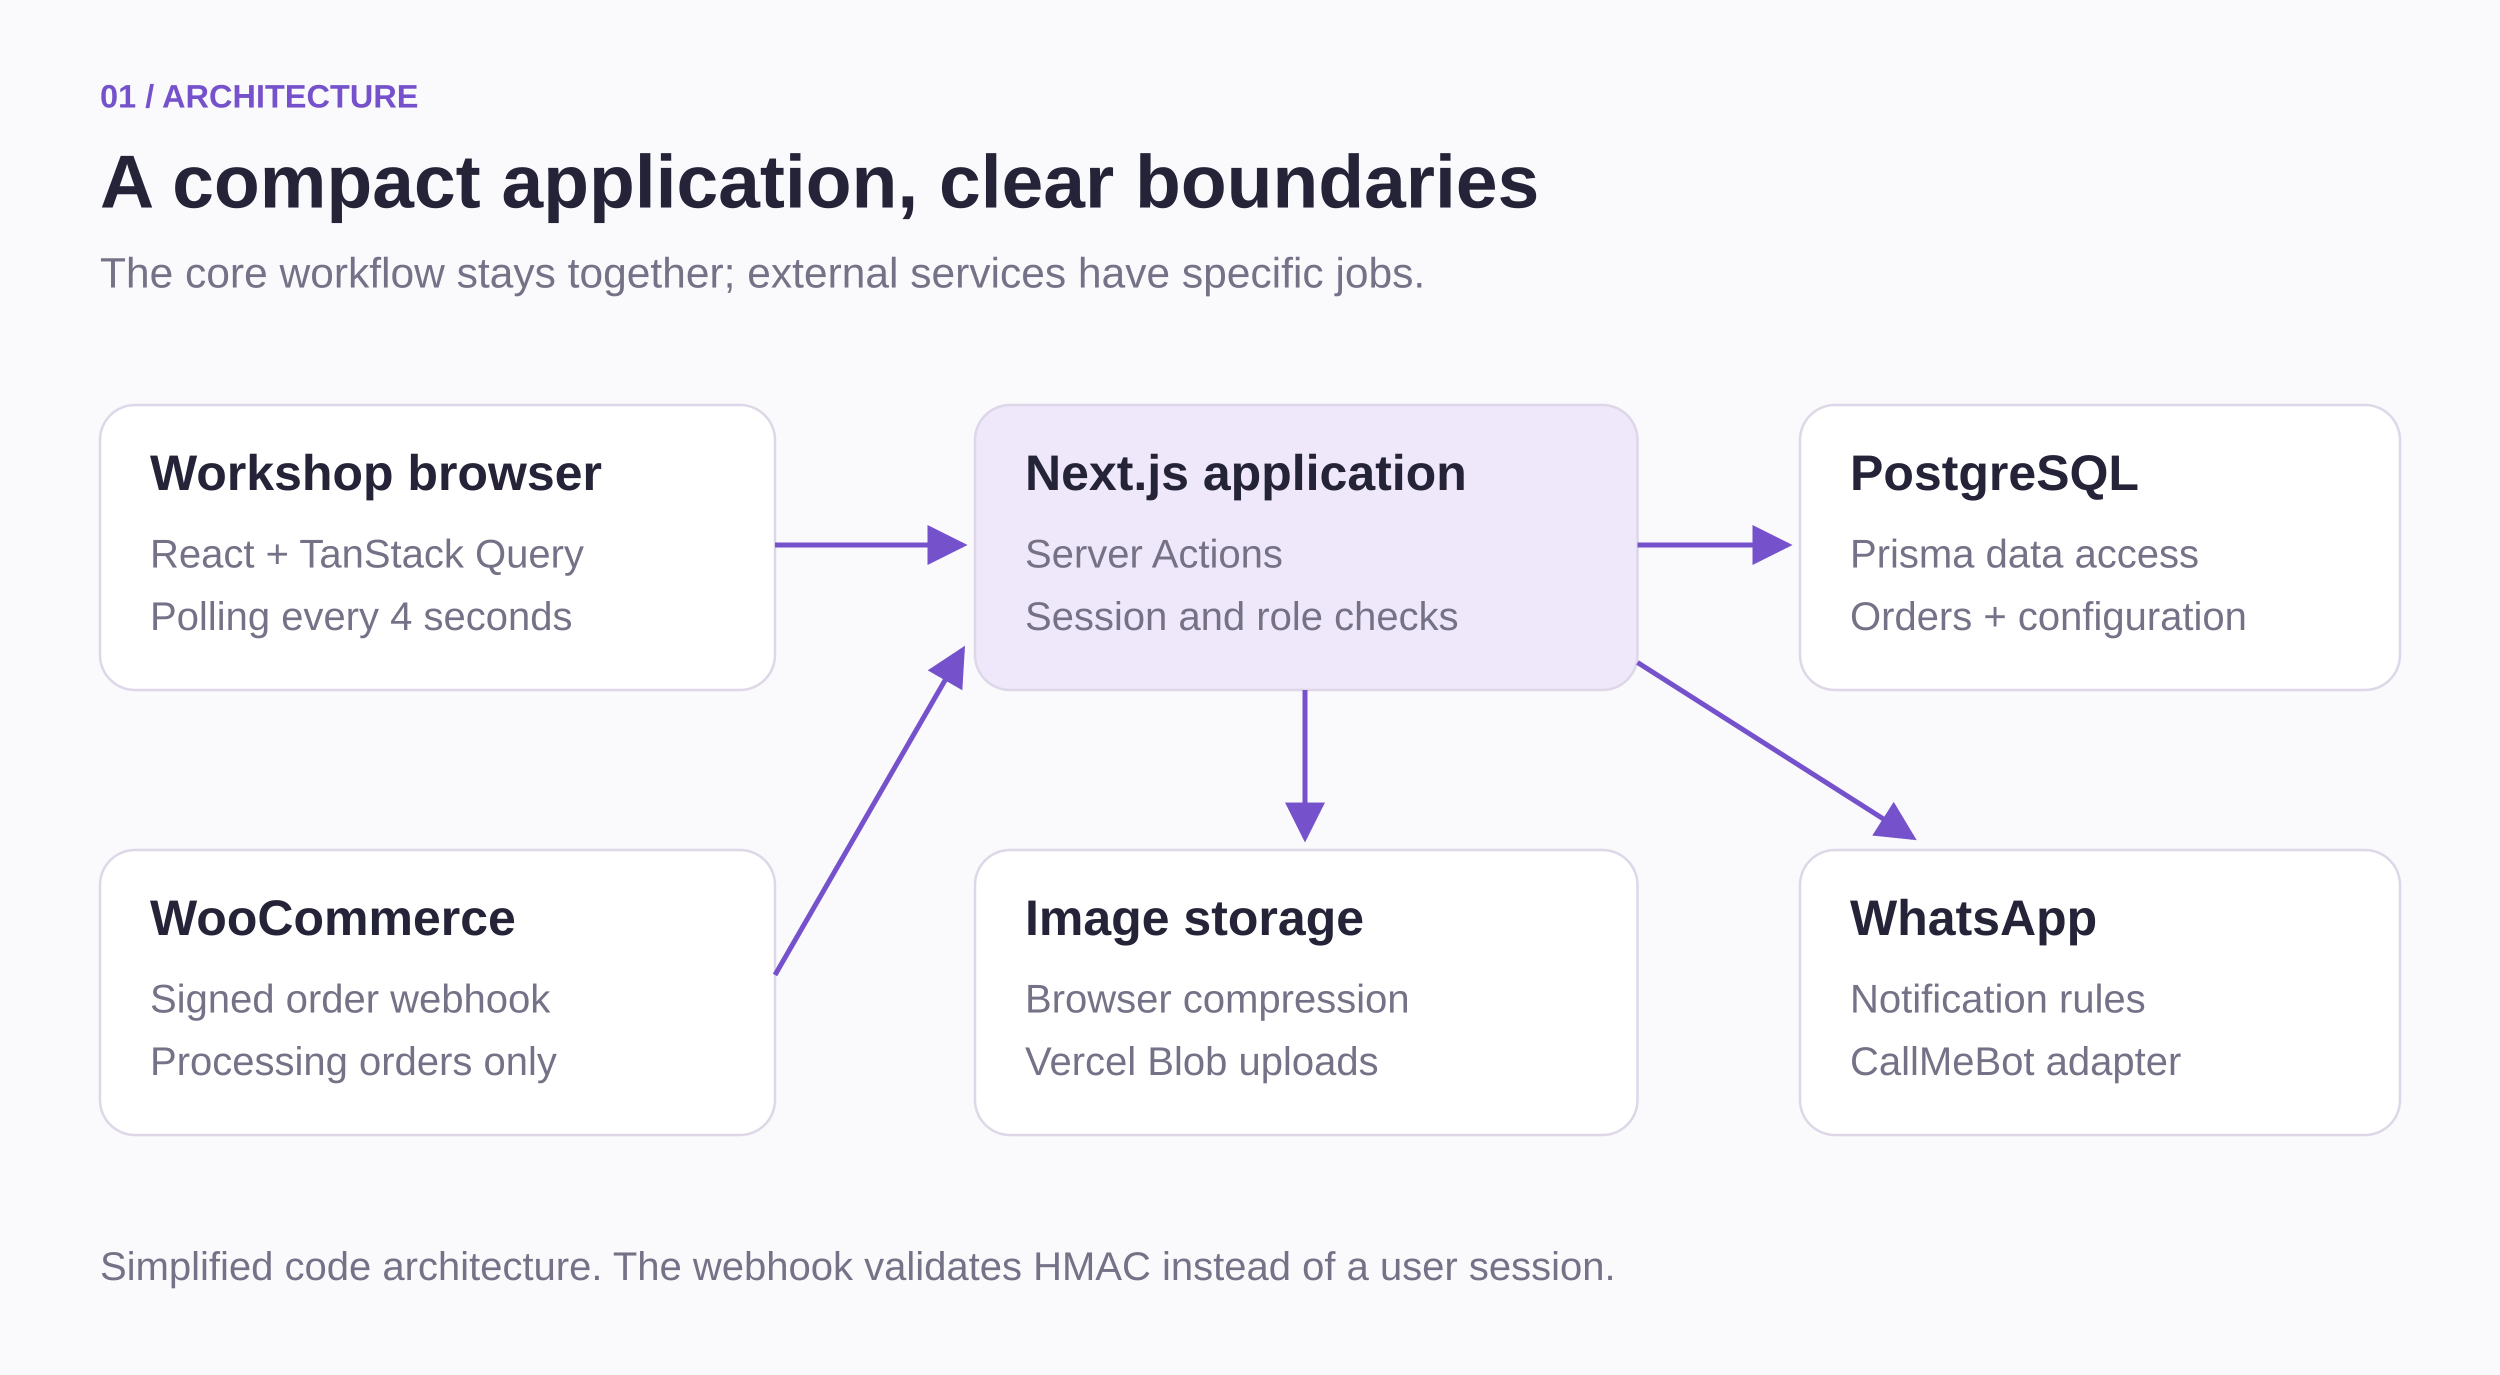
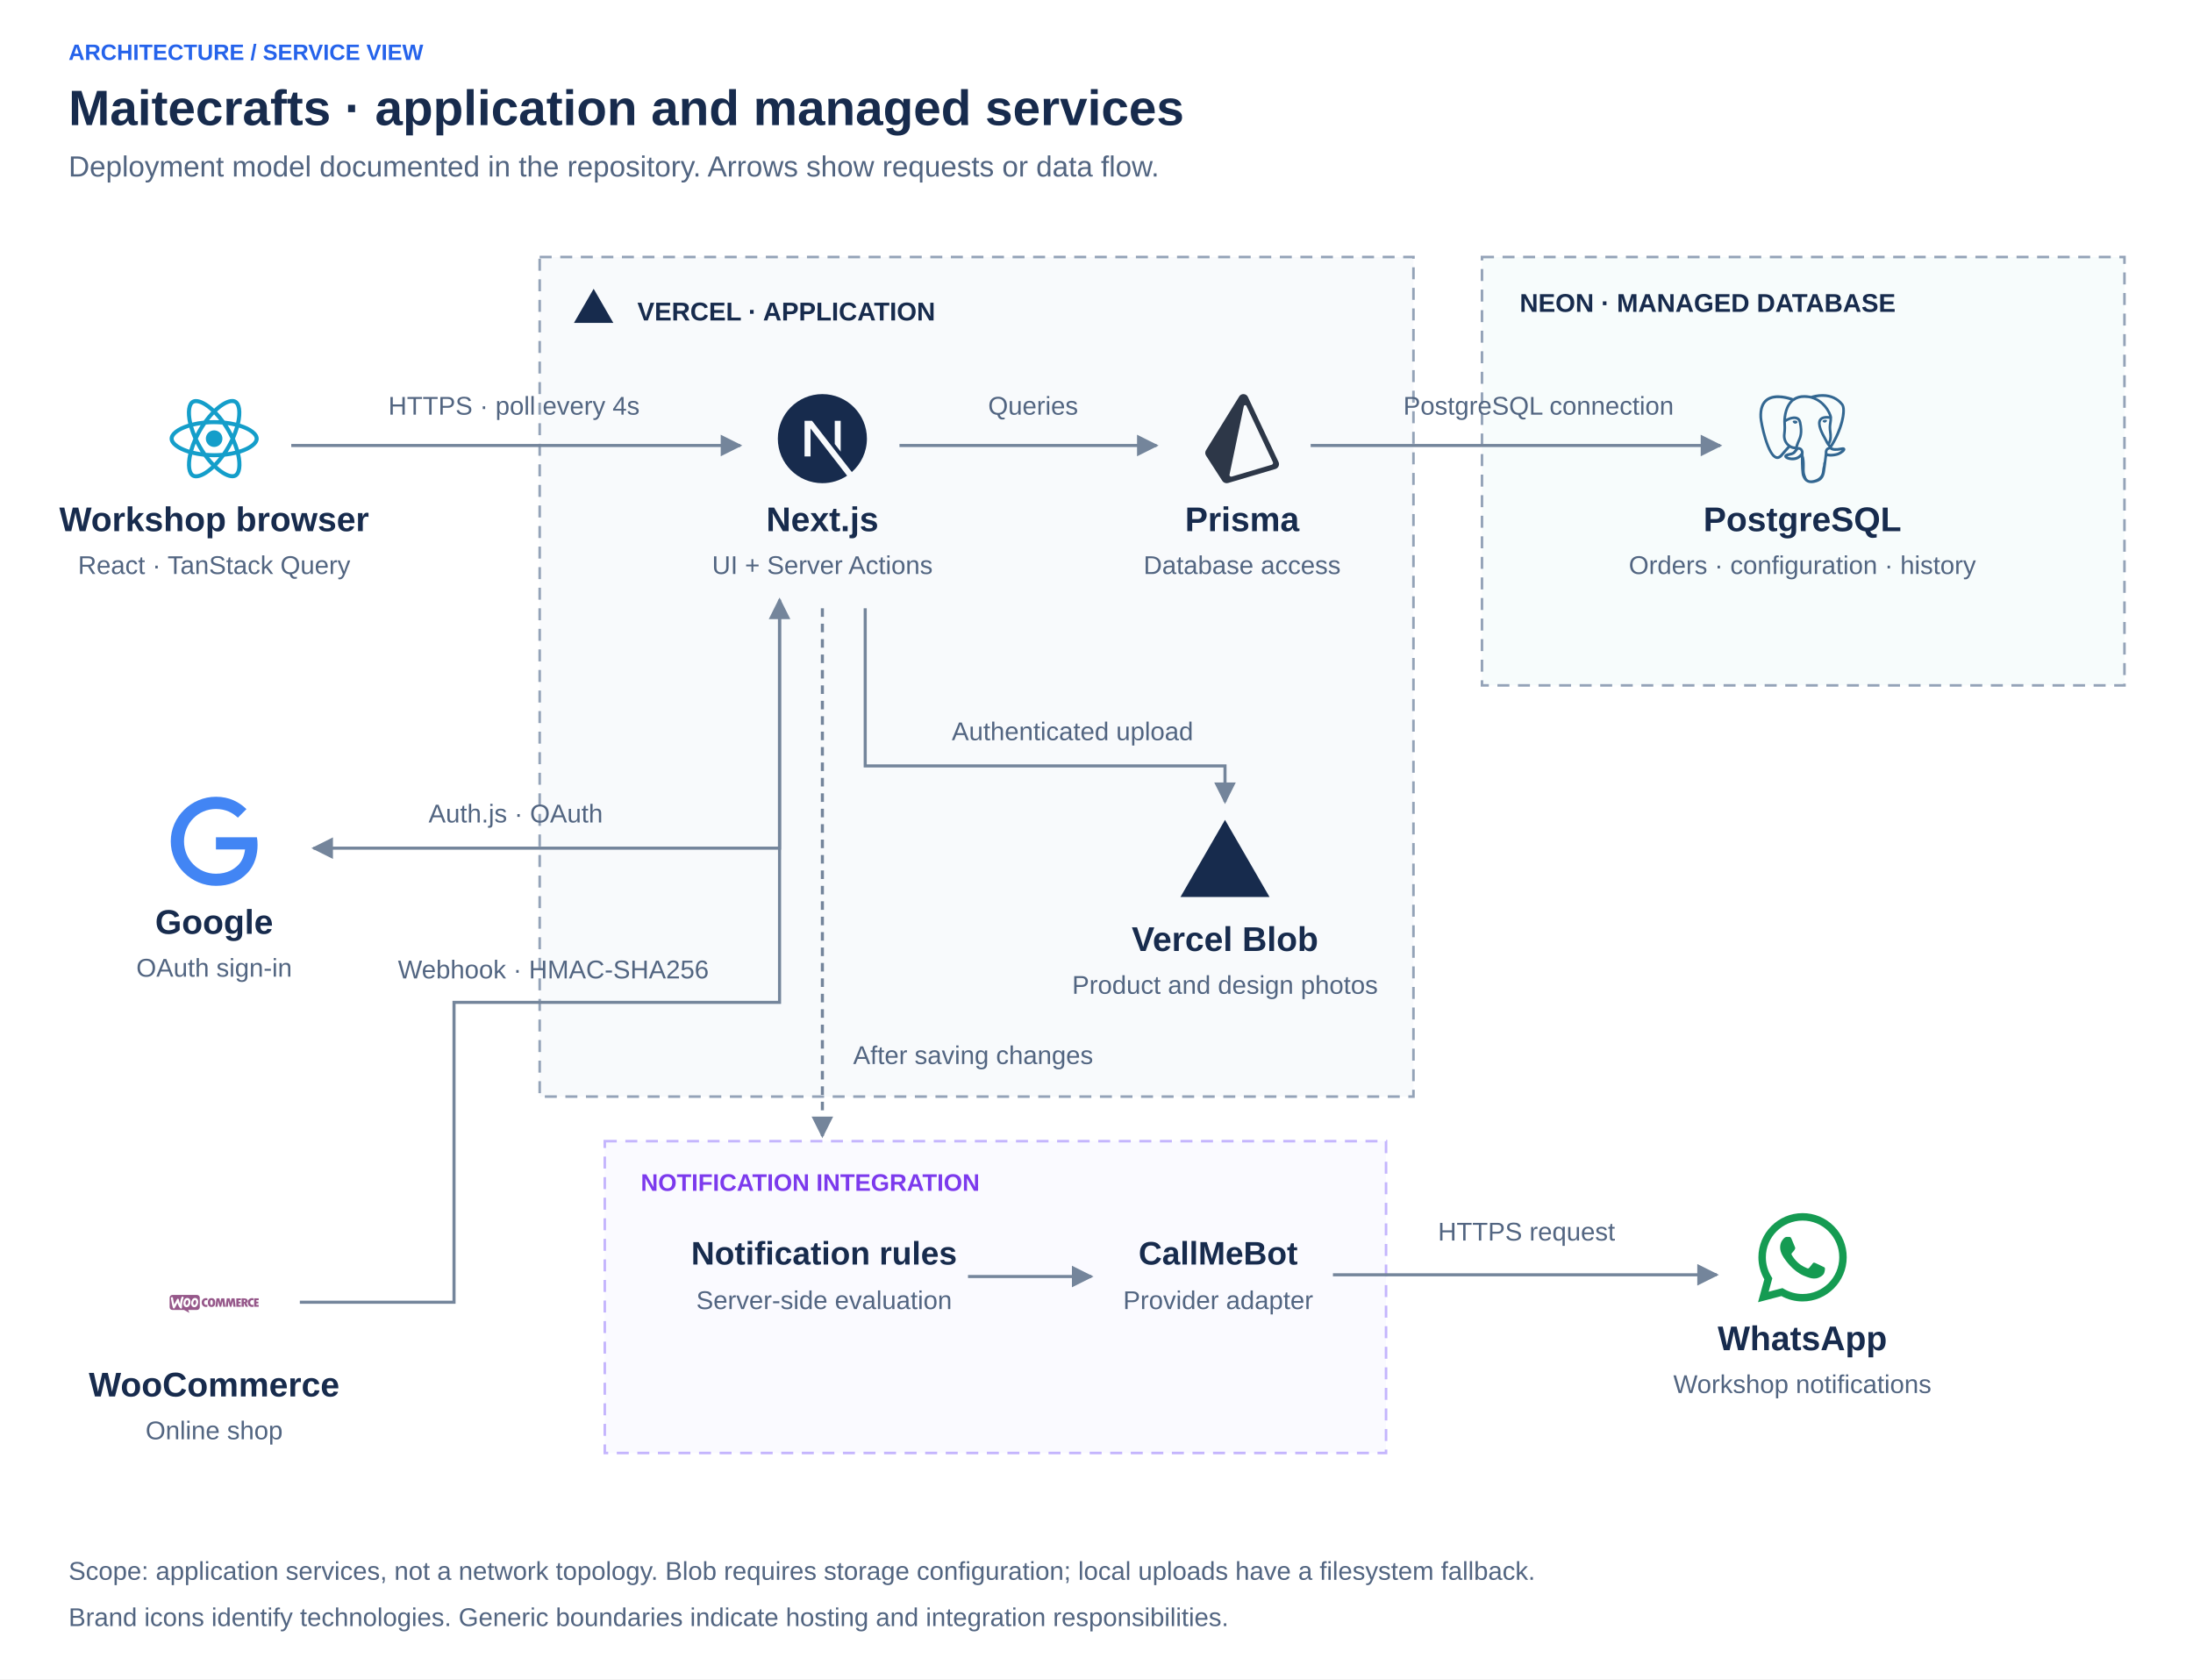
- <svg xmlns="http://www.w3.org/2000/svg" width="1000" height="550" viewBox="0 0 1000 550" role="img" aria-labelledby="title desc">
+ <svg xmlns="http://www.w3.org/2000/svg" width="1280" height="980" viewBox="0 0 1280 980" role="img" aria-labelledby="title desc">
  <defs>
-     <marker id="a" markerWidth="8" markerHeight="8" refX="7" refY="4" orient="auto">
-       <path d="M0 0 L8 4 L0 8" fill="#7552CB" />
+     <marker id="arrow" viewBox="0 0 10 10" refX="9" refY="5" markerWidth="7" markerHeight="7" orient="auto">
+       <path d="M0 0 L10 5 L0 10 Z" fill="#74859B" />
+     </marker>
+     <marker id="one" viewBox="0 0 20 20" refX="19" refY="10" markerWidth="16" markerHeight="16" orient="auto-start-reverse">
+       <path d="M4 2 V18 M10 2 V18" fill="none" stroke="#74859B" stroke-width="1.4" />
+     </marker>
+     <marker id="many" viewBox="0 0 30 20" refX="29" refY="10" markerWidth="24" markerHeight="16" orient="auto-start-reverse">
+       <path d="M29 2 L15 10 L29 18" fill="none" stroke="#74859B" stroke-width="1.4" />
+       <circle cx="6" cy="10" r="4" fill="white" stroke="#74859B" stroke-width="1.4" />
    </marker>
  </defs>
-   <rect x="0" y="0" width="1000" height="550" rx="0" fill="#FAF9FC" stroke="#FAF9FC" />
-   <text x="40" y="43" font-family="Arial, sans-serif" font-size="13" font-weight="700" fill="#7552CB">01 / ARCHITECTURE</text>
-   <text x="40" y="83" font-family="Arial, sans-serif" font-size="30" font-weight="700" fill="#242338">A compact application, clear boundaries</text>
-   <text x="40" y="115" font-family="Arial, sans-serif" font-size="17" font-weight="400" fill="#757187">The core workflow stays together; external services have specific jobs.</text>
-   <rect x="40" y="162" width="270" height="114" rx="14" fill="white" stroke="#DDD7E8" />
-   <text x="60" y="196" font-family="Arial, sans-serif" font-size="20" font-weight="700" fill="#242338">Workshop browser</text>
-   <text x="60" y="227" font-family="Arial, sans-serif" font-size="16" font-weight="400" fill="#757187">React + TanStack Query</text>
-   <text x="60" y="252" font-family="Arial, sans-serif" font-size="16" font-weight="400" fill="#757187">Polling every 4 seconds</text>
-   <rect x="390" y="162" width="265" height="114" rx="14" fill="#EEE8FA" stroke="#DDD7E8" />
-   <text x="410" y="196" font-family="Arial, sans-serif" font-size="20" font-weight="700" fill="#242338">Next.js application</text>
-   <text x="410" y="227" font-family="Arial, sans-serif" font-size="16" font-weight="400" fill="#757187">Server Actions</text>
-   <text x="410" y="252" font-family="Arial, sans-serif" font-size="16" font-weight="400" fill="#757187">Session and role checks</text>
-   <path d="M310 218 L385 218" fill="none" stroke="#7552CB" stroke-width="2" marker-end="url(#a)" />
-   <rect x="720" y="162" width="240" height="114" rx="14" fill="white" stroke="#DDD7E8" />
-   <text x="740" y="196" font-family="Arial, sans-serif" font-size="20" font-weight="700" fill="#242338">PostgreSQL</text>
-   <text x="740" y="227" font-family="Arial, sans-serif" font-size="16" font-weight="400" fill="#757187">Prisma data access</text>
-   <text x="740" y="252" font-family="Arial, sans-serif" font-size="16" font-weight="400" fill="#757187">Orders + configuration</text>
-   <path d="M655 218 L715 218" fill="none" stroke="#7552CB" stroke-width="2" marker-end="url(#a)" />
-   <rect x="40" y="340" width="270" height="114" rx="14" fill="white" stroke="#DDD7E8" />
-   <text x="60" y="374" font-family="Arial, sans-serif" font-size="20" font-weight="700" fill="#242338">WooCommerce</text>
-   <text x="60" y="405" font-family="Arial, sans-serif" font-size="16" font-weight="400" fill="#757187">Signed order webhook</text>
-   <text x="60" y="430" font-family="Arial, sans-serif" font-size="16" font-weight="400" fill="#757187">Processing orders only</text>
-   <path d="M310 390 L385 260" fill="none" stroke="#7552CB" stroke-width="2" marker-end="url(#a)" />
-   <rect x="390" y="340" width="265" height="114" rx="14" fill="white" stroke="#DDD7E8" />
-   <text x="410" y="374" font-family="Arial, sans-serif" font-size="20" font-weight="700" fill="#242338">Image storage</text>
-   <text x="410" y="405" font-family="Arial, sans-serif" font-size="16" font-weight="400" fill="#757187">Browser compression</text>
-   <text x="410" y="430" font-family="Arial, sans-serif" font-size="16" font-weight="400" fill="#757187">Vercel Blob uploads</text>
-   <path d="M522 276 L522 335" fill="none" stroke="#7552CB" stroke-width="2" marker-end="url(#a)" />
-   <rect x="720" y="340" width="240" height="114" rx="14" fill="white" stroke="#DDD7E8" />
-   <text x="740" y="374" font-family="Arial, sans-serif" font-size="20" font-weight="700" fill="#242338">WhatsApp</text>
-   <text x="740" y="405" font-family="Arial, sans-serif" font-size="16" font-weight="400" fill="#757187">Notification rules</text>
-   <text x="740" y="430" font-family="Arial, sans-serif" font-size="16" font-weight="400" fill="#757187">CallMeBot adapter</text>
-   <path d="M655 265 L765 335" fill="none" stroke="#7552CB" stroke-width="2" marker-end="url(#a)" />
-   <text x="40" y="512" font-family="Arial, sans-serif" font-size="16" font-weight="400" fill="#757187">Simplified code architecture. The webhook validates HMAC instead of a user session.</text>
+   <rect width="100%" height="100%" fill="white" />
+   <text x="40" y="35" font-family="Arial, Helvetica, sans-serif" font-size="13" fill="#2563EB" font-weight="700" text-anchor="start">ARCHITECTURE / SERVICE VIEW</text>
+   <text x="40" y="73" font-family="Arial, Helvetica, sans-serif" font-size="29" fill="#172B4D" font-weight="700" text-anchor="start">Maitecrafts · application and managed services</text>
+   <text x="40" y="103" font-family="Arial, Helvetica, sans-serif" font-size="17" fill="#526581" font-weight="400" text-anchor="start">Deployment model documented in the repository. Arrows show requests or data flow.</text>
+   <rect x="315" y="150" width="510" height="490" rx="0" fill="#F8FAFC" stroke="#94A3B8" stroke-width="1.5" stroke-dasharray="7 5" />
+   <g transform="translate(335 167) scale(0.9583333)">
+     <path d="m12 1.608 12 20.784H0Z" fill="#172B4D" />
+   </g>
+   <text x="372" y="187" font-family="Arial, Helvetica, sans-serif" font-size="15" fill="#172B4D" font-weight="700" text-anchor="start">VERCEL · APPLICATION</text>
+   <rect x="865" y="150" width="375" height="250" rx="0" fill="#F7FCFC" stroke="#94A3B8" stroke-width="1.5" stroke-dasharray="7 5" />
+   <text x="887" y="182" font-family="Arial, Helvetica, sans-serif" font-size="15" fill="#172B4D" font-weight="700" text-anchor="start">NEON · MANAGED DATABASE</text>
+   <g transform="translate(99 230) scale(2.166667)">
+     <path d="M14.23 12.004a2.236 2.236 0 0 1-2.235 2.236 2.236 2.236 0 0 1-2.236-2.236 2.236 2.236 0 0 1 2.235-2.236 2.236 2.236 0 0 1 2.236 2.236zm2.648-10.69c-1.346 0-3.107.96-4.888 2.622-1.78-1.653-3.542-2.602-4.887-2.602-.41 0-.783.093-1.106.278-1.375.793-1.683 3.264-.973 6.365C1.98 8.917 0 10.42 0 12.004c0 1.59 1.99 3.097 5.043 4.03-.704 3.113-.39 5.588.988 6.38.32.187.69.275 1.102.275 1.345 0 3.107-.96 4.888-2.624 1.78 1.654 3.542 2.603 4.887 2.603.41 0 .783-.09 1.106-.275 1.374-.792 1.683-3.263.973-6.365C22.02 15.096 24 13.59 24 12.004c0-1.59-1.99-3.097-5.043-4.032.704-3.11.39-5.587-.988-6.38-.318-.184-.688-.277-1.092-.278zm-.005 1.09v.006c.225 0 .406.044.558.127.666.382.955 1.835.73 3.704-.054.46-.142.945-.25 1.44-.96-.236-2.006-.417-3.107-.534-.66-.905-1.345-1.727-2.035-2.447 1.592-1.48 3.087-2.292 4.105-2.295zm-9.77.02c1.012 0 2.514.808 4.11 2.28-.686.72-1.37 1.537-2.02 2.442-1.107.117-2.154.298-3.113.538-.112-.49-.195-.964-.254-1.42-.23-1.868.054-3.32.714-3.707.19-.09.4-.127.563-.132zm4.882 3.05c.455.468.91.992 1.36 1.564-.44-.02-.89-.034-1.345-.034-.46 0-.915.01-1.36.034.44-.572.895-1.096 1.345-1.565zM12 8.1c.74 0 1.477.034 2.202.093.406.582.802 1.203 1.183 1.86.372.64.71 1.29 1.018 1.946-.308.655-.646 1.31-1.013 1.95-.38.66-.773 1.288-1.18 1.87-.728.063-1.466.098-2.21.098-.74 0-1.477-.035-2.202-.093-.406-.582-.802-1.204-1.183-1.86-.372-.64-.71-1.29-1.018-1.946.303-.657.646-1.313 1.013-1.954.38-.66.773-1.286 1.18-1.868.728-.064 1.466-.098 2.21-.098zm-3.635.254c-.24.377-.48.763-.704 1.16-.225.39-.435.782-.635 1.174-.265-.656-.49-1.31-.676-1.947.64-.15 1.315-.283 2.015-.386zm7.26 0c.695.103 1.365.23 2.006.387-.18.632-.405 1.282-.66 1.933-.2-.39-.41-.783-.64-1.174-.225-.392-.465-.774-.705-1.146zm3.063.675c.484.15.944.317 1.375.498 1.732.74 2.852 1.708 2.852 2.476-.005.768-1.125 1.74-2.857 2.475-.42.18-.88.342-1.355.493-.28-.958-.646-1.956-1.1-2.98.45-1.017.81-2.01 1.085-2.964zm-13.395.004c.278.96.645 1.957 1.1 2.98-.45 1.017-.812 2.01-1.086 2.964-.484-.15-.944-.318-1.37-.5-1.732-.737-2.852-1.706-2.852-2.474 0-.768 1.12-1.742 2.852-2.476.42-.18.88-.342 1.356-.494zm11.678 4.28c.265.657.49 1.312.676 1.948-.64.157-1.316.29-2.016.39.24-.375.48-.762.705-1.158.225-.39.435-.788.636-1.18zm-9.945.02c.2.392.41.783.64 1.175.23.39.465.772.705 1.143-.695-.102-1.365-.23-2.006-.386.18-.63.406-1.282.66-1.933zM17.92 16.32c.112.493.2.968.254 1.423.23 1.868-.054 3.32-.714 3.708-.147.09-.338.128-.563.128-1.012 0-2.514-.807-4.11-2.28.686-.72 1.37-1.536 2.02-2.44 1.107-.118 2.154-.3 3.113-.54zm-11.83.01c.96.234 2.006.415 3.107.532.66.905 1.345 1.727 2.035 2.446-1.595 1.483-3.092 2.295-4.11 2.295-.22-.005-.406-.05-.553-.132-.666-.38-.955-1.834-.73-3.703.054-.46.142-.944.25-1.438zm4.56.64c.44.02.89.034 1.345.034.46 0 .915-.01 1.36-.034-.44.572-.895 1.095-1.345 1.565-.455-.47-.91-.993-1.36-1.565z" fill="#149ECA" />
+   </g>
+   <text x="125" y="310" font-family="Arial, Helvetica, sans-serif" font-size="20" fill="#172B4D" font-weight="700" text-anchor="middle">Workshop browser</text>
+   <text x="125" y="335" font-family="Arial, Helvetica, sans-serif" font-size="15" fill="#526581" font-weight="400" text-anchor="middle">React · TanStack Query</text>
+   <g transform="translate(454 230) scale(2.166667)">
+     <path d="M18.665 21.978C16.758 23.255 14.465 24 12 24 5.377 24 0 18.623 0 12S5.377 0 12 0s12 5.377 12 12c0 3.583-1.574 6.801-4.067 9.001L9.219 7.2H7.2v9.596h1.615V9.251l9.85 12.727Zm-3.332-8.533 1.6 2.061V7.2h-1.6v6.245Z" fill="#172B4D" />
+   </g>
+   <text x="480" y="310" font-family="Arial, Helvetica, sans-serif" font-size="20" fill="#172B4D" font-weight="700" text-anchor="middle">Next.js</text>
+   <text x="480" y="335" font-family="Arial, Helvetica, sans-serif" font-size="15" fill="#526581" font-weight="400" text-anchor="middle">UI + Server Actions</text>
+   <g transform="translate(699 230) scale(2.166667)">
+     <path d="M21.807 18.285L13.553.756c-.207-.438-.639-.727-1.129-.754-.502-.029-.952.213-1.206.625L2.266 15.127c-.277.452-.272 1.009.016 1.456l4.376 6.779c.261.405.713.639 1.182.639.133 0 .267-.019.399-.058l12.702-3.757c.389-.115.707-.39.874-.755s.163-.783-.007-1.145zm-1.848.752L9.181 22.224c-.329.098-.645-.187-.576-.519l3.85-18.439c.072-.345.549-.4.699-.08l7.129 15.138c.134.286-.019.622-.325.713z" fill="#2D3748" />
+   </g>
+   <text x="725" y="310" font-family="Arial, Helvetica, sans-serif" font-size="20" fill="#172B4D" font-weight="700" text-anchor="middle">Prisma</text>
+   <text x="725" y="335" font-family="Arial, Helvetica, sans-serif" font-size="15" fill="#526581" font-weight="400" text-anchor="middle">Database access</text>
+   <g transform="translate(1026 230) scale(2.166667)">
+     <path d="M23.559 14.723a.527.527 0 0 0-.056-.119c-.139-.263-.477-.342-1.007-.232-1.653.341-2.293.131-2.526-.019 1.342-2.048 2.445-4.522 3.041-6.83.271-1.051.798-3.524.122-4.732a1.564 1.564 0 0 0-.151-.235C21.693.909 19.801.025 17.51.001c-1.495-.016-2.771.346-3.116.479a9.449 9.449 0 0 0-.516-.082 8.044 8.044 0 0 0-1.311-.128c-1.182-.018-2.204.264-3.05.841-.857-.321-4.789-1.645-7.222.079C.936 2.153.309 3.873.43 6.304c.041.818.507 3.334 1.242 5.744.46 1.506.939 2.702 1.433 3.582.553.994 1.126 1.593 1.714 1.79.447.149 1.133.144 1.858-.728.801-.964 1.59-1.826 1.945-2.207.435.235.906.362 1.39.377a.057.057 0 0 0 0.0.004 11.031 11.031 0 0 0-.247.305c-.339.43-.409.52-1.5.744-.31.064-1.134.234-1.146.811-.003.122.033.231.092.327.227.423.922.61 1.015.633 1.335.334 2.504.092 3.371-.679-.017 2.231.077 4.417.345 5.087.221.553.762 1.905 2.469 1.904.251 0 .526-.029.83-.094 1.782-.382 2.556-1.17 2.855-2.906.15-.871.402-2.875.539-4.101.017-.07.036-.121.057-.136.001-.001.07-.047.427.031a.367.367 0 0 0 .044.007l.254.022.015.001c.847.038 1.911-.143 2.531-.431.644-.299 1.806-1.032 1.595-1.67zM2.371 11.877c-.744-2.436-1.178-4.885-1.212-5.572-.109-2.171.417-3.683 1.562-4.493 1.837-1.299 4.84-.541 6.108-.13-.003.003-.007.006-.01.009-2.024 2.044-1.976 5.536-1.971 5.75-0.0.082.007.199.016.359.035.587.1 1.68-.073 2.918-.161 1.15.194 2.276.973 3.089.081.084.165.163.252.237-.347.371-1.1 1.193-1.903 2.158-.568.682-.96.552-1.089.509-.392-.131-.813-.587-1.238-1.322-.48-.839-.964-2.032-1.415-3.513zm6.007 5.087c-.171-.043-.327-.113-.432-.177.089-.039.237-.09.483-.141 1.283-.264 1.482-.451 1.914-1.0.099-.126.212-.269.367-.443a.355.355 0 0 0 .074-.13c.171-.151.272-.11.437-.042.156.065.308.26.369.475.029.102.062.294-.045.444-.904 1.266-2.222 1.249-3.168 1.013zm2.094-3.988-.052.141c-.133.357-.257.688-.333 1.003-.667-.002-1.317-.287-1.81-.802-.628-.655-.913-1.566-.782-2.5.183-1.308.115-2.447.079-3.059-.005-.086-.009-.161-.012-.22.296-.262 1.666-.996 2.643-.772.446.102.718.406.831.928.585 2.704.077 3.831-.33 4.736-.084.187-.163.363-.231.545zm7.364 4.572c-.017.177-.036.376-.062.596l-.146.438a.355.355 0 0 0-.018.108c-.006.475-.054.649-.115.869-.063.229-.135.489-.179 1.058-.11 1.414-.878 2.227-2.417 2.557-1.516.325-1.784-.497-2.021-1.222a6.582 6.582 0 0 0-.077-.227c-.215-.586-.191-1.412-.157-2.555.017-.561-.025-1.901-.33-2.646.004-.293.011-.591.019-.892a.353.353 0 0 0-.015-.113 1.493 1.493 0 0 0-.044-.208c-.123-.428-.421-.787-.78-.935-.142-.059-.404-.167-.718-.087.067-.276.183-.588.309-.925l.053-.142c.059-.16.134-.326.213-.501.426-.948 1.011-2.245.377-5.177-.237-1.098-1.03-1.634-2.232-1.51-.721.075-1.38.365-1.709.532a5.672 5.672 0 0 0-.196.104c.092-1.106.439-3.174 1.736-4.482a4.031 4.031 0 0 1 .303-.276.353.353 0 0 0 .145-.064c.752-.571 1.694-.851 2.802-.833.409.007.802.034 1.174.081 1.939.354 3.244 1.447 4.036 2.383.814.962 1.255 1.931 1.431 2.454-1.323-.135-2.223.127-2.68.779-.993 1.419.543 4.173 1.281 5.496.135.243.252.452.289.541.24.583.551.971.779 1.255.07.087.137.171.189.245-.401.116-1.121.383-1.055 1.717-.012.156-.042.447-.083.815-.046.208-.07.46-.099.766zm.89-1.621c-.041-.832.269-.918.597-1.01a2.857 2.857 0 0 0 .135-.041 1.202 1.202 0 0 0 .134.103c.57.377 1.582.421 3.007.134-.202.177-.519.399-.953.601-.41.19-1.096.333-1.747.364-.72.034-1.086-.081-1.172-.151zm.57-9.271c-.006.351-.054.669-.105 1.002-.055.358-.112.727-.126 1.176-.014.437.04.891.093 1.33.107.887.216 1.8-.207 2.701a3.527 3.527 0 0 1-.188-.386c-.053-.128-.167-.333-.325-.616-.616-1.104-2.057-3.69-1.319-4.745.38-.543 1.341-.566 2.178-.463zm.228 7.014a12.376 12.376 0 0 0-.085-.107l-.035-.044c.726-1.2.584-2.386.458-3.438-.052-.432-.101-.84-.088-1.223.013-.406.067-.754.118-1.091.064-.415.129-.844.111-1.351.013-.053.019-.116.012-.19-.046-.485-.6-1.938-1.729-3.253-.608-.707-1.49-1.497-2.689-2.039.525-.107 1.233-.203 2.024-.186 2.051.046 3.675.814 4.824 2.282a.908.908 0 0 1 .067.1c.723 1.356-.276 6.275-2.987 10.54zm-8.817-6.116c-.025.179-.309.422-.621.422a.582.582 0 0 1-.081-.006c-.187-.026-.377-.144-.506-.316-.046-.06-.12-.178-.105-.284.005-.04.026-.099.092-.149.118-.089.352-.123.61-.087.316.044.643.194.611.419zm7.931-.411c.011.079-.049.201-.153.31-.068.072-.212.196-.408.223a.546.546 0 0 1-.075.005c-.293 0-.541-.234-.561-.372-.024-.176.264-.311.561-.352.297-.041.611.009.636.185z" fill="#336791" />
+   </g>
+   <text x="1052" y="310" font-family="Arial, Helvetica, sans-serif" font-size="20" fill="#172B4D" font-weight="700" text-anchor="middle">PostgreSQL</text>
+   <text x="1052" y="335" font-family="Arial, Helvetica, sans-serif" font-size="15" fill="#526581" font-weight="400" text-anchor="middle">Orders · configuration · history</text>
+   <path d="M170 260 H432" fill="none" stroke="#74859B" stroke-width="1.8" marker-end="url(#arrow)" />
+   <text x="300" y="242" font-family="Arial, Helvetica, sans-serif" font-size="15" fill="#526581" font-weight="400" text-anchor="middle">HTTPS · poll every 4s</text>
+   <path d="M525 260 H675" fill="none" stroke="#74859B" stroke-width="1.8" marker-end="url(#arrow)" />
+   <text x="603" y="242" font-family="Arial, Helvetica, sans-serif" font-size="15" fill="#526581" font-weight="400" text-anchor="middle">Queries</text>
+   <path d="M765 260 H1004" fill="none" stroke="#74859B" stroke-width="1.8" marker-end="url(#arrow)" />
+   <text x="898" y="242" font-family="Arial, Helvetica, sans-serif" font-size="15" fill="#526581" font-weight="400" text-anchor="middle">PostgreSQL connection</text>
+   <g transform="translate(99 465) scale(2.166667)">
+     <path d="M12.48 10.92v3.28h7.84c-.24 1.84-.853 3.187-1.787 4.133-1.147 1.147-2.933 2.4-6.053 2.4-4.827 0-8.6-3.893-8.6-8.72s3.773-8.72 8.6-8.72c2.6 0 4.507 1.027 5.907 2.347l2.307-2.307C18.747 1.44 16.133 0 12.48 0 5.867 0 .307 5.387.307 12s5.56 12 12.173 12c3.573 0 6.267-1.173 8.373-3.36 2.16-2.16 2.84-5.213 2.84-7.667 0-.76-.053-1.467-.173-2.053H12.48z" fill="#4285F4" />
+   </g>
+   <text x="125" y="545" font-family="Arial, Helvetica, sans-serif" font-size="20" fill="#172B4D" font-weight="700" text-anchor="middle">Google</text>
+   <text x="125" y="570" font-family="Arial, Helvetica, sans-serif" font-size="15" fill="#526581" font-weight="400" text-anchor="middle">OAuth sign-in</text>
+   <g transform="translate(689 475) scale(2.166667)">
+     <path d="m12 1.608 12 20.784H0Z" fill="#172B4D" />
+   </g>
+   <text x="715" y="555" font-family="Arial, Helvetica, sans-serif" font-size="20" fill="#172B4D" font-weight="700" text-anchor="middle">Vercel Blob</text>
+   <text x="715" y="580" font-family="Arial, Helvetica, sans-serif" font-size="15" fill="#526581" font-weight="400" text-anchor="middle">Product and design photos</text>
+   <path d="M455 355 V495 H183" fill="none" stroke="#74859B" stroke-width="1.8" marker-end="url(#arrow)" />
+   <text x="301" y="480" font-family="Arial, Helvetica, sans-serif" font-size="15" fill="#526581" font-weight="400" text-anchor="middle">Auth.js · OAuth</text>
+   <path d="M505 355 V447 H715 V468" fill="none" stroke="#74859B" stroke-width="1.8" marker-end="url(#arrow)" />
+   <text x="626" y="432" font-family="Arial, Helvetica, sans-serif" font-size="15" fill="#526581" font-weight="400" text-anchor="middle">Authenticated upload</text>
+   <g transform="translate(99 735) scale(2.166667)">
+     <path d="M.754 9.58a.754.754 0 00-.754.758v2.525c0 .42.339.758.758.758h3.135l1.431.799-.326-.799h2.373a.757.757 0 00.758-.758v-2.525a.757.757 0 00-.758-.758H.754zm2.709.445h.03c.065.001.124.023.179.067a.26.26 0 01.103.19.29.29 0 01-.033.16c-.13.239-.236.64-.322 1.199-.083.541-.114.965-.094 1.267a.392.392 0 01-.039.219.213.213 0 01-.176.12c-.086.006-.177-.034-.263-.124-.31-.316-.555-.788-.735-1.416-.216.425-.375.744-.478.957-.196.376-.363.568-.502.578-.09.007-.166-.069-.233-.228-.17-.436-.352-1.277-.548-2.524a.297.297 0 01.054-.222c.047-.064.116-.095.21-.102.169-.013.265.065.288.238.103.695.217 1.284.336 1.766l.727-1.387c.066-.126.15-.192.25-.199.146-.01.237.083.273.28.083.441.188.817.315 1.136.086-.844.233-1.453.44-1.828a.255.255 0 01.218-.147zm1.293.36c.056 0 .116.006.18.02.232.05.411.177.53.386.107.18.161.395.161.654 0 .343-.087.654-.26.94-.2.332-.459.5-.781.5a.88.88 0 01-.18-.022.763.763 0 01-.531-.384 1.287 1.287 0 01-.158-.659c0-.342.085-.655.258-.937.202-.333.462-.498.78-.498zm2.084 0c.056 0 .116.006.18.02.236.05.411.177.53.386.107.18.16.395.16.654 0 .343-.086.654-.259.94-.2.332-.459.5-.781.5a.88.88 0 01-.18-.022.763.763 0 01-.531-.384 1.287 1.287 0 01-.16-.659c0-.342.087-.655.26-.937.202-.333.462-.498.78-.498zm4.437.047c-.305 0-.546.102-.718.304-.173.203-.256.49-.256.856 0 .395.086.697.256.906.17.21.418.316.744.316.315 0 .559-.107.728-.316.17-.21.256-.504.256-.883s-.087-.673-.26-.879c-.176-.202-.424-.304-.75-.304zm-1.466.002a1.13 1.13 0 00-.84.326c-.223.22-.332.499-.332.838 0 .362.108.658.328.88.22.223.505.336.861.336.103 0 .22-.016.346-.052v-.54c-.117.034-.216.051-.303.051a.545.545 0 01-.422-.177c-.106-.12-.16-.278-.16-.48 0-.19.053-.348.156-.468a.498.498 0 01.397-.181c.103 0 .212.015.332.049v-.537a1.394 1.394 0 00-.363-.045zm12.414 0a1.135 1.135 0 00-.84.326c-.223.22-.332.499-.332.838 0 .362.108.658.328.88.22.223.506.336.861.336.103 0 .22-.016.346-.052v-.54c-.116.034-.216.051-.303.051a.545.545 0 01-.422-.177c-.106-.12-.16-.278-.16-.48 0-.19.053-.348.156-.468a.498.498 0 01.397-.181c.103 0 .212.015.332.049v-.537a1.394 1.394 0 00-.363-.045zm-9.598.06l-.29 2.264h.579l.156-1.559.395 1.559h.412l.379-1.555.164 1.555h.603l-.304-2.264h-.791l-.12.508c-.03.13-.06.264-.087.4l-.067.352a29.97 29.97 0 00-.258-1.26h-.771zm2.768 0l-.29 2.264h.579l.156-1.559.396 1.559h.412l.375-1.555.165 1.555h.603l-.305-2.264h-.789l-.119.508c-.03.13-.06.264-.086.4l-.066.352c-.063-.352-.15-.771-.26-1.26h-.771zm3.988 0v2.264h.611v-1.031h.012l.494 1.03h.645l-.489-1.019a.61.61 0 00.37-.552.598.598 0 00-.25-.506c-.167-.123-.394-.186-.68-.186h-.713zm3.377 0v2.264H24v-.483h-.63v-.414h.54v-.468h-.54v-.416h.626v-.483H22.76zm-4.793.004v2.264h1.24v-.483h-.627v-.416h.541v-.468h-.54v-.415h.622v-.482h-1.236zm2.025.432c.146.003.25.025.313.072.063.046.091.12.091.227 0 .156-.135.236-.404.24v-.54zm-15.22.011c-.104 0-.205.069-.301.211a1.078 1.078 0 00-.2.639c0 .096.02.2.06.303.049.13.117.198.196.215.083.016.173-.02.27-.106.123-.11.205-.273.252-.492.016-.077.023-.16.023-.246 0-.097-.02-.2-.06-.303-.05-.13-.116-.198-.196-.215a.246.246 0 00-.045-.006zm2.083 0c-.103 0-.204.069-.3.211a1.078 1.078 0 00-.2.639c0 .096.02.2.06.303.049.13.117.198.196.215.083.016.173-.02.27-.106.123-.11.205-.273.252-.492.013-.077.023-.16.023-.246 0-.097-.02-.2-.06-.303-.05-.13-.116-.198-.196-.215a.246.246 0 00-.045-.006zm4.428.006c.233 0 .354.218.354.66-.004.273-.038.46-.098.553a.293.293 0 01-.262.139.266.266 0 01-.242-.139c-.056-.093-.084-.28-.084-.562 0-.436.11-.65.332-.65Z" fill="#96588A" />
+   </g>
+   <text x="125" y="815" font-family="Arial, Helvetica, sans-serif" font-size="20" fill="#172B4D" font-weight="700" text-anchor="middle">WooCommerce</text>
+   <text x="125" y="840" font-family="Arial, Helvetica, sans-serif" font-size="15" fill="#526581" font-weight="400" text-anchor="middle">Online shop</text>
+   <path d="M175 760 H265 V585 H455 V350" fill="none" stroke="#74859B" stroke-width="1.8" marker-end="url(#arrow)" />
+   <text x="323" y="571" font-family="Arial, Helvetica, sans-serif" font-size="15" fill="#526581" font-weight="400" text-anchor="middle">Webhook · HMAC-SHA256</text>
+   <rect x="353" y="666" width="456" height="182" rx="0" fill="#FAFAFF" stroke="#C4B5FD" stroke-width="1.5" stroke-dasharray="7 5" />
+   <text x="374" y="695" font-family="Arial, Helvetica, sans-serif" font-size="14" fill="#7C3AED" font-weight="700" text-anchor="start">NOTIFICATION INTEGRATION</text>
+   <text x="481" y="738" font-family="Arial, Helvetica, sans-serif" font-size="19" fill="#172B4D" font-weight="700" text-anchor="middle">Notification rules</text>
+   <text x="481" y="764" font-family="Arial, Helvetica, sans-serif" font-size="15" fill="#526581" font-weight="400" text-anchor="middle">Server-side evaluation</text>
+   <text x="711" y="738" font-family="Arial, Helvetica, sans-serif" font-size="19" fill="#172B4D" font-weight="700" text-anchor="middle">CallMeBot</text>
+   <text x="711" y="764" font-family="Arial, Helvetica, sans-serif" font-size="15" fill="#526581" font-weight="400" text-anchor="middle">Provider adapter</text>
+   <path d="M480 355 V663" fill="none" stroke="#74859B" stroke-width="1.8" marker-end="url(#arrow)" stroke-dasharray="5 4" />
+   <text x="568" y="621" font-family="Arial, Helvetica, sans-serif" font-size="15" fill="#526581" font-weight="400" text-anchor="middle">After saving changes</text>
+   <path d="M565 745 H637" fill="none" stroke="#74859B" stroke-width="1.8" marker-end="url(#arrow)" />
+   <g transform="translate(1026 708) scale(2.166667)">
+     <path d="M17.472 14.382c-.297-.149-1.758-.867-2.03-.967-.273-.099-.471-.148-.67.15-.197.297-.767.966-.94 1.164-.173.199-.347.223-.644.075-.297-.15-1.255-.463-2.39-1.475-.883-.788-1.48-1.761-1.653-2.059-.173-.297-.018-.458.13-.606.134-.133.298-.347.446-.52.149-.174.198-.298.298-.497.099-.198.05-.371-.025-.52-.075-.149-.669-1.612-.916-2.207-.242-.579-.487-.5-.669-.51-.173-.008-.371-.01-.57-.01-.198 0-.52.074-.792.372-.272.297-1.04 1.016-1.04 2.479 0 1.462 1.065 2.875 1.213 3.074.149.198 2.096 3.2 5.077 4.487.709.306 1.262.489 1.694.625.712.227 1.36.195 1.871.118.571-.085 1.758-.719 2.006-1.413.248-.694.248-1.289.173-1.413-.074-.124-.272-.198-.57-.347m-5.421 7.403h-.004a9.87 9.87 0 01-5.031-1.378l-.361-.214-3.741.982.998-3.648-.235-.374a9.86 9.86 0 01-1.51-5.26c.001-5.45 4.436-9.884 9.888-9.884 2.64 0 5.122 1.03 6.988 2.898a9.825 9.825 0 012.893 6.994c-.003 5.45-4.437 9.884-9.885 9.884m8.413-18.297A11.815 11.815 0 0012.05 0C5.495 0 .16 5.335.157 11.892c0 2.096.547 4.142 1.588 5.945L.057 24l6.305-1.654a11.882 11.882 0 005.683 1.448h.005c6.554 0 11.89-5.335 11.893-11.893a11.821 11.821 0 00-3.48-8.413Z" fill="#159B52" />
+   </g>
+   <text x="1052" y="788" font-family="Arial, Helvetica, sans-serif" font-size="20" fill="#172B4D" font-weight="700" text-anchor="middle">WhatsApp</text>
+   <text x="1052" y="813" font-family="Arial, Helvetica, sans-serif" font-size="15" fill="#526581" font-weight="400" text-anchor="middle">Workshop notifications</text>
+   <path d="M778 744 H1002" fill="none" stroke="#74859B" stroke-width="1.8" marker-end="url(#arrow)" />
+   <text x="891" y="724" font-family="Arial, Helvetica, sans-serif" font-size="15" fill="#526581" font-weight="400" text-anchor="middle">HTTPS request</text>
+   <text x="40" y="922" font-family="Arial, Helvetica, sans-serif" font-size="15" fill="#526581" font-weight="400" text-anchor="start">Scope: application services, not a network topology. Blob requires storage configuration; local uploads have a filesystem fallback.</text>
+   <text x="40" y="949" font-family="Arial, Helvetica, sans-serif" font-size="15" fill="#526581" font-weight="400" text-anchor="start">Brand icons identify technologies. Generic boundaries indicate hosting and integration responsibilities.</text>
</svg>
